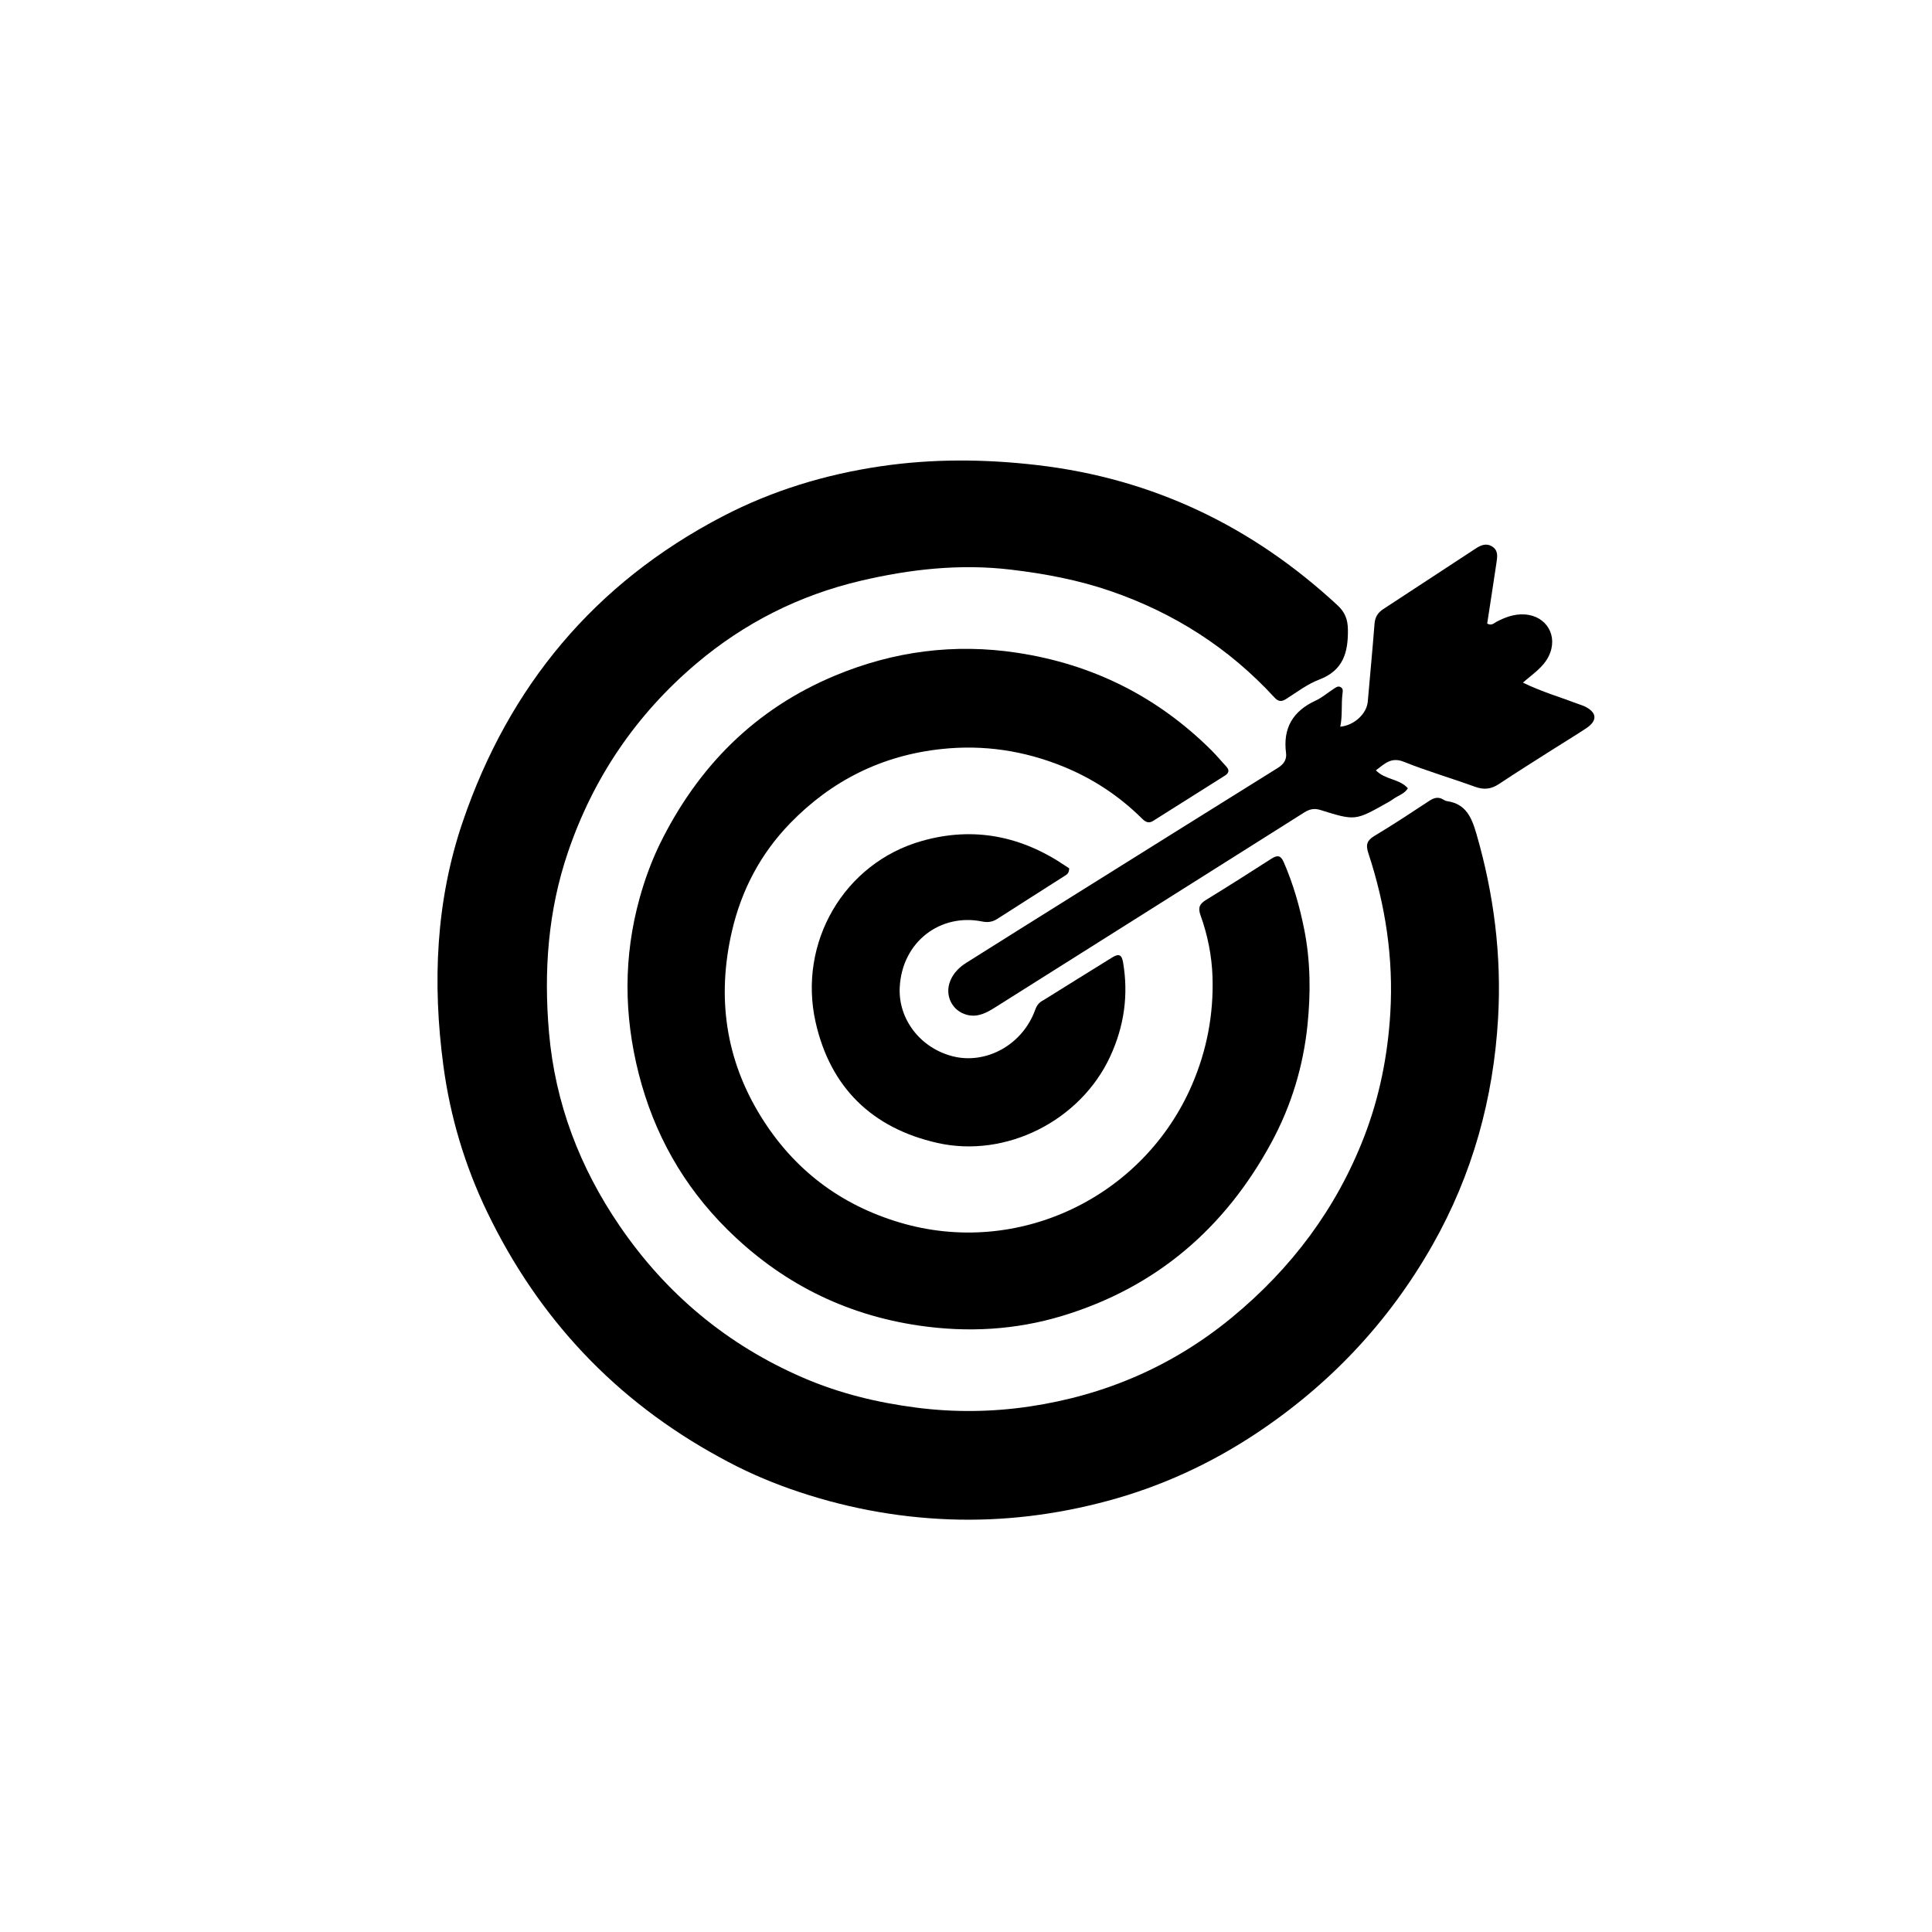
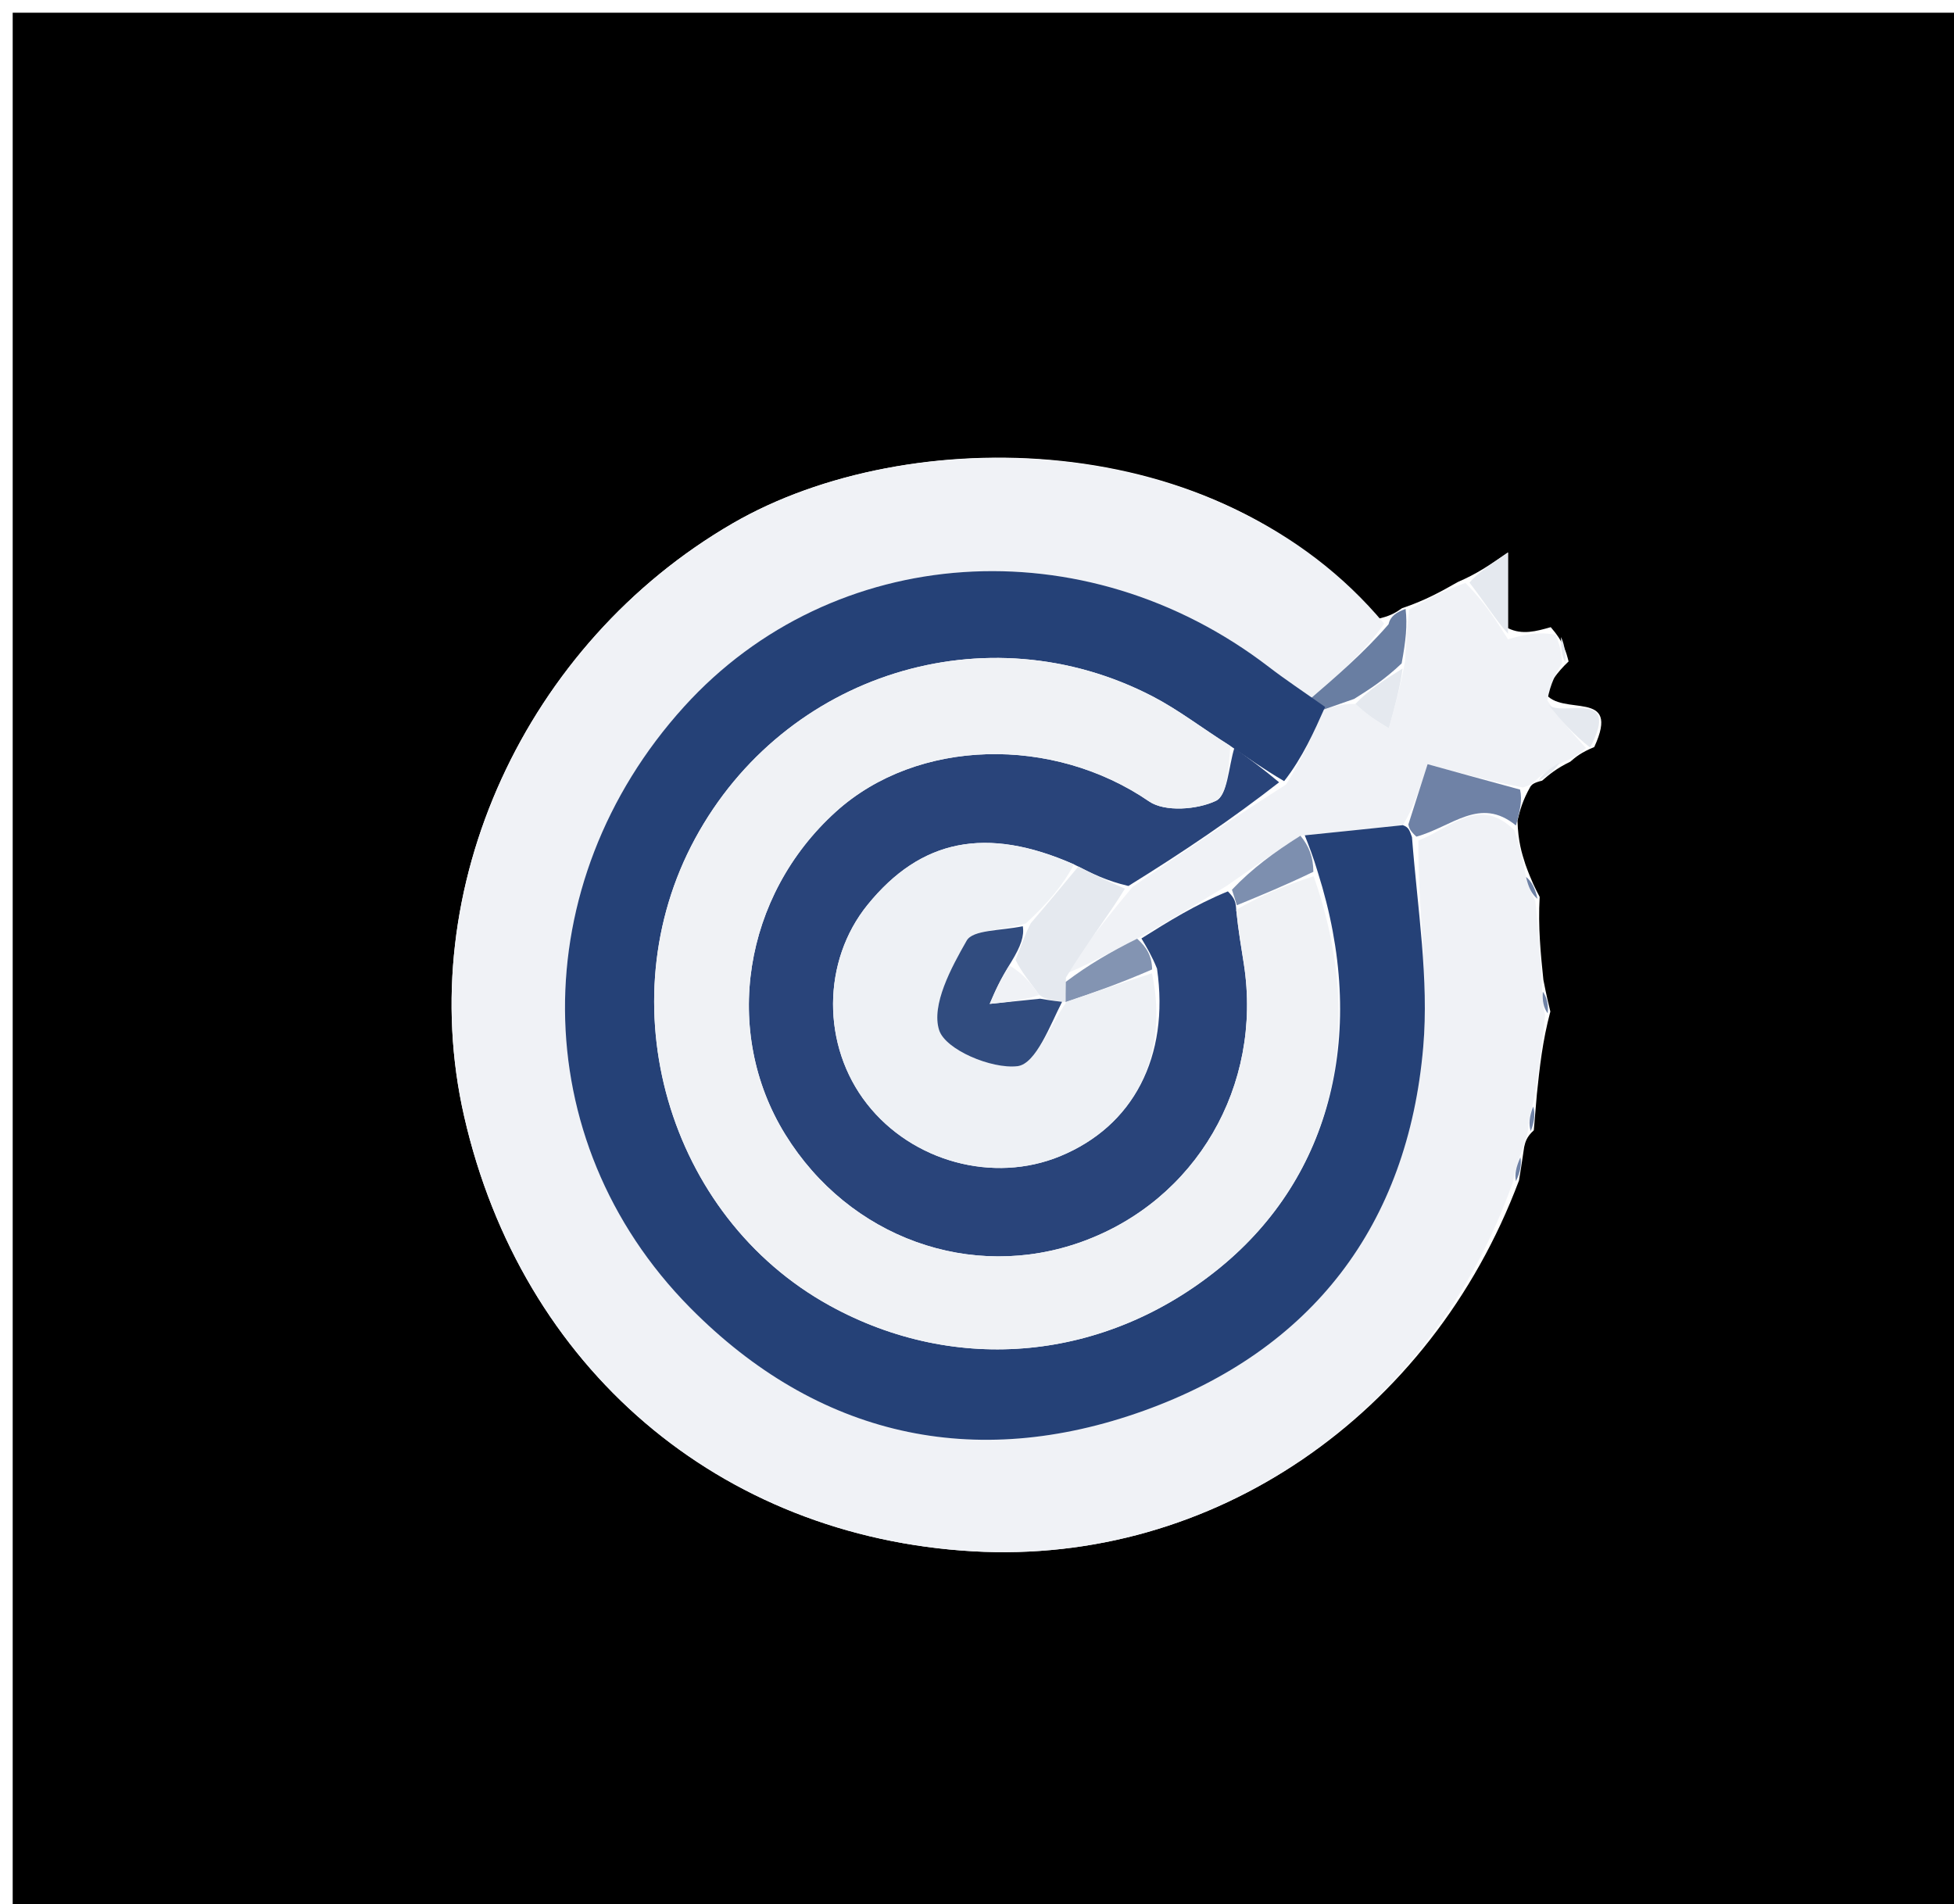
- <svg xmlns="http://www.w3.org/2000/svg" version="1.1" id="Layer_1" x="0px" y="0px" width="100%" viewBox="0 0 1024 1024" enable-background="new 0 0 1024 1024" xml:space="preserve">
-   <path fill="#000000" opacity="1" stroke="none" d=" M381.589,772.474   C326.193,742.334 285.398,698.771 258.232,642.444   C246.379,617.866 238.609,591.866 234.998,564.833   C229.152,521.074 230.947,477.565 245.246,435.584   C269.711,363.754 315.115,309.113 382.806,273.799   C409.151,260.055 437.271,251.501 466.598,247.161   C494.233,243.072 521.888,243.264 549.719,246.506   C611.12,253.659 663.746,278.983 708.874,320.776   C712.873,324.48 714.348,328.253 714.419,333.783   C714.574,345.905 711.906,355.377 699.191,360.202   C692.903,362.588 687.32,366.901 681.55,370.55   C679.079,372.114 677.415,371.775 675.51,369.701   C651.454,343.512 622.371,324.931 588.862,313.362   C571.684,307.431 553.943,304.077 535.809,301.923   C508.723,298.706 482.225,301.698 456.092,307.848   C423.7,315.472 394.519,330.149 369.015,351.76   C337.112,378.793 314.465,412.203 301.017,451.723   C290.458,482.75 288.146,514.678 290.983,547.256   C294.259,584.863 307.291,618.781 328.38,649.691   C353.016,685.799 385.448,712.821 425.619,730.201   C444.776,738.49 464.861,743.384 485.65,746.069   C505.85,748.678 525.933,748.415 545.877,745.438   C585.702,739.493 621.574,724.096 652.825,698.376   C684.47,672.329 708.353,640.578 723.115,602.265   C731.176,581.341 735.514,559.53 736.881,537.124   C738.656,508.022 734.34,479.744 725.243,452.176   C723.729,447.587 724.582,445.387 728.595,442.976   C738.444,437.058 748.049,430.725 757.65,424.404   C760.15,422.758 762.409,422.213 765.029,423.808   C765.593,424.152 766.221,424.51 766.856,424.6   C776.919,426.029 779.976,433.141 782.522,441.91   C791.803,473.875 795.918,506.411 794.021,539.574   C791.581,582.231 780.438,622.526 759.279,659.829   C735.996,700.878 704.446,734.256 665.103,760.208   C641.042,776.079 615.116,787.941 587.203,795.465   C559.679,802.884 531.701,806.342 503.258,805.29   C474.322,804.219 446.15,798.779 418.788,789.143   C406.027,784.649 393.732,779.206 381.589,772.474  z" />
-   <path fill="#000000" opacity="1" stroke="none" d=" M349.57,447.659   C369.868,406.224 400.301,375.67 442.763,358.011   C473.657,345.163 505.795,340.92 539.133,345.982   C579.167,352.06 613.467,369.218 642.137,397.726   C644.849,400.423 647.271,403.411 649.898,406.197   C651.756,408.167 651.363,409.747 649.242,411.087   C636.565,419.091 623.868,427.064 611.2,435.082   C608.639,436.703 606.955,435.51 605.13,433.707   C593.004,421.729 578.999,412.526 563.217,406.155   C542.661,397.857 521.426,394.635 499.202,396.98   C467.515,400.323 440.792,413.699 418.836,436.293   C403.251,452.332 393.006,471.607 387.932,493.604   C379.883,528.503 384.482,561.435 403.37,591.902   C420.637,619.754 445.174,638.471 476.727,647.908   C539.478,666.677 605.963,634.658 631.721,575.113   C639.633,556.82 643.293,537.615 642.654,517.74   C642.295,506.579 640.068,495.576 636.283,485.045   C634.832,481.008 635.877,479.03 639.235,476.967   C650.871,469.818 662.418,462.521 673.894,455.118   C677.036,453.091 678.836,453.351 680.387,456.911   C685.395,468.403 688.828,480.357 691.27,492.62   C694.617,509.425 694.729,526.459 692.995,543.328   C690.75,565.17 684.416,586.073 673.929,605.459   C649.338,650.918 612.834,682.345 563.115,697.414   C538.286,704.94 512.884,706.366 487.066,702.586   C447.419,696.78 413.589,679.55 385.351,651.501   C362.196,628.501 346.649,600.951 338.561,569.191   C330.631,538.052 330.416,507.012 339.014,476.03   C341.681,466.422 345.067,457.019 349.57,447.659  z" />
-   <path fill="#000000" opacity="1" stroke="none" d=" M837.429,373.453   C838.413,373.821 839.061,374.002 839.661,374.284   C846.445,377.475 846.918,381.883 840.743,385.987   C834.781,389.95 828.63,393.629 822.591,397.477   C813.18,403.474 803.722,409.4 794.431,415.576   C790.312,418.313 786.437,418.705 781.75,416.994   C769.25,412.432 756.42,408.729 744.088,403.772   C737.365,401.07 733.935,404.766 729.265,408.289   C734.085,413.352 741.736,412.696 746.208,417.81   C744.228,420.934 740.915,421.658 738.458,423.509   C737.4,424.308 736.214,424.947 735.053,425.6   C718.357,434.979 718.32,435.091 699.969,429.346   C696.515,428.264 694.062,428.857 691.185,430.674   C636.694,465.097 582.147,499.433 527.632,533.819   C523.037,536.717 518.401,539.32 512.705,537.932   C504.667,535.974 500.515,527.566 503.659,519.87   C505.373,515.675 508.438,512.646 512.154,510.303   C530.47,498.755 548.823,487.266 567.18,475.783   C603.89,452.819 640.597,429.851 677.353,406.96   C680.399,405.063 682.081,402.56 681.634,399.154   C679.892,385.887 685.276,376.886 697.308,371.332   C700.745,369.746 703.714,367.156 706.928,365.074   C708.023,364.365 709.185,363.4 710.588,364.199   C712.028,365.018 711.697,366.462 711.535,367.783   C710.83,373.544 711.614,379.353 710.361,385.175   C717.882,384.447 724.405,378.206 724.947,371.886   C726.128,358.127 727.463,344.38 728.528,330.613   C728.801,327.087 730.277,324.717 733.132,322.853   C749.446,312.198 765.728,301.49 782.027,290.812   C784.774,289.013 787.67,287.666 790.858,289.653   C794.202,291.738 793.631,295.069 793.166,298.21   C791.564,309.019 789.879,319.816 788.243,330.509   C790.572,331.804 791.798,330.283 793.163,329.566   C797.793,327.137 802.532,325.372 807.924,325.655   C819.735,326.274 826.092,337.19 820.838,347.811   C817.914,353.721 812.484,357.143 807.179,361.812   C817.135,366.672 827.264,369.597 837.429,373.453  z" />
-   <path fill="#000000" opacity="1" stroke="none" d=" M553.09,530.1   C565.415,522.416 577.422,514.918 589.465,507.479   C593.045,505.267 594.566,506.031 595.24,509.985   C598.203,527.352 595.825,543.93 588.437,559.929   C572.734,593.934 533.301,614.015 496.815,605.77   C462.151,597.937 440.059,576.336 432.283,541.76   C422.87,499.903 447.067,457.424 488.763,445.675   C516.138,437.961 541.421,443.108 564.755,458.962   C565.578,459.521 566.427,460.043 566.673,460.201   C566.715,462.786 565.488,463.485 564.398,464.181   C552.47,471.803 540.501,479.36 528.6,487.021   C526.043,488.667 523.535,489.017 520.56,488.413   C498.572,483.948 478.063,498.978 476.867,523.424   C476.056,540.022 487.676,555.545 505.167,559.903   C522.321,564.177 541.859,554.186 548.729,535.091   C549.513,532.913 550.695,531.278 553.09,530.1  z" />
+ <svg xmlns="http://www.w3.org/2000/svg" version="1.1" id="Layer_1" x="0px" y="0px" width="100%" viewBox="0 0 154 150" enable-background="new 0 0 154 150" xml:space="preserve">
+   <path fill="#000000" opacity="1" stroke="none" d=" M107,151   C71.333,151 36.167,151 1,151   C1,101 1,51 1,1   C52.333,1 103.667,1 155,1   C155,51 155,101 155,151   C139.167,151 123.333,151 107,151  M110.498,47.933   C110.034,48.256 109.571,48.58 108.419,48.806   C96.156,33.63 71.588,33.231 57.761,41.237   C41.448,50.681 32.478,70.016 36.579,87.975   C41.108,107.808 56.692,121.125 76.702,122.262   C95.583,123.334 112.747,111.584 119.715,93.04   C119.827,92.36 119.939,91.68 120.124,90.394   C120.217,89.997 120.31,89.6 120.884,89.08   C120.945,88.387 121.006,87.695 121.126,86.214   C121.343,84.147 121.56,82.079 122.187,79.72   C122.044,79.144 121.901,78.569 121.638,77.225   C121.425,75.15 121.213,73.075 121.344,70.685   C121.018,70.06 120.691,69.435 120.22,68.122   C119.934,67.231 119.648,66.34 119.596,64.671   C119.791,63.885 119.986,63.099 120.625,61.98   C120.741,61.835 120.857,61.691 121.538,61.525   C122.097,61.045 122.655,60.565 123.761,60.028   C124.173,59.671 124.585,59.314 125.648,58.875   C127.807,54.184 123.051,56.572 121.744,54.586   C122.199,53.815 122.655,53.044 123.625,52.128   C123.424,51.352 123.223,50.575 122.218,49.429   C121.094,49.747 119.971,50.065 118.849,49.507   C118.849,47.781 118.849,46.055 118.849,43.54   C117.282,44.614 116.403,45.217 114.892,45.871   C113.614,46.596 112.336,47.321 110.498,47.933  z" />
+   <path fill="#F0F2F6" opacity="1" stroke="none" d=" M120.403,89.204   C120.31,89.6 120.217,89.997 119.861,90.903   C119.479,91.989 119.36,92.566 119.241,93.142   C112.747,111.584 95.583,123.334 76.702,122.262   C56.692,121.125 41.108,107.808 36.579,87.975   C32.478,70.016 41.448,50.681 57.761,41.237   C71.588,33.231 96.156,33.63 109.09,49.151   C107.506,51.434 105.251,53.37 102.997,55.307   C103.211,55.591 103.426,55.875 103.64,56.159   C104.668,55.8 105.697,55.441 106.824,55.474   C107.768,56.374 108.613,56.883 109.458,57.392   C109.91,55.766 110.361,54.141 110.739,52.115   C110.797,50.492 110.927,49.269 111.057,48.047   C112.336,47.321 113.614,46.596 115.497,45.941   C117.016,47.469 117.932,48.926 118.847,50.384   C119.971,50.065 121.094,49.747 122.62,50.027   C123.051,51.174 123.081,51.723 123.11,52.272   C122.655,53.044 122.199,53.815 121.947,55.207   C123.099,56.871 124.048,57.914 124.996,58.957   C124.585,59.314 124.173,59.671 123.194,60.066   C122.076,60.585 121.524,61.066 120.973,61.547   C120.857,61.691 120.741,61.835 120.025,62.063   C116.942,61.457 114.46,60.767 112.513,60.226   C111.893,62.171 111.445,63.573 110.565,65.033   C107.699,65.337 105.265,65.585 102.492,65.864   C100.42,67.168 98.687,68.441 96.633,69.845   C94.194,71.304 92.076,72.632 89.619,73.979   C87.526,75.02 85.772,76.041 84.024,76.724   C85.688,74.286 87.347,72.186 89.281,69.876   C93.36,67.083 97.164,64.5 101.365,61.825   C102.666,59.698 103.57,57.662 104.435,55.715   C102.706,54.49 101.324,53.579 100.015,52.573   C85.48,41.404 65.644,42.743 53.908,55.7   C41.342,69.574 41.308,89.815 54.378,103.051   C64.394,113.195 76.751,116.002 90.165,111.176   C103.385,106.419 110.96,96.577 112.169,82.508   C112.629,77.162 111.725,71.699 111.787,66.25   C114.458,65.159 116.638,62.729 119.362,65.449   C119.648,66.34 119.934,67.231 120.201,68.768   C120.455,69.943 120.727,70.472 121,71   C121.213,73.075 121.425,75.15 121.531,77.772   C121.542,78.883 121.66,79.448 121.777,80.012   C121.56,82.079 121.343,84.147 120.86,86.811   C120.531,88.006 120.467,88.605 120.403,89.204  z" />
+   <path fill="#6F82A6" opacity="1" stroke="none" d=" M110.998,64.976   C111.445,63.573 111.893,62.171 112.513,60.226   C114.46,60.767 116.942,61.457 119.802,62.23   C119.986,63.099 119.791,63.885 119.479,65.06   C116.638,62.729 114.458,65.159 111.628,65.938   C111.081,65.435 111.039,65.206 110.998,64.976  z" />
+   <path fill="#697EA2" opacity="1" stroke="none" d=" M106.725,55.082   C105.697,55.441 104.668,55.8 103.64,56.159   C103.426,55.875 103.211,55.591 102.997,55.307   C105.251,53.37 107.506,51.434 109.434,49.201   C109.571,48.58 110.034,48.256 110.778,47.99   C110.927,49.269 110.797,50.492 110.467,52.285   C109.087,53.598 107.906,54.34 106.725,55.082  z" />
+   <path fill="#E5E9EF" opacity="1" stroke="none" d=" M118.848,49.945   C117.932,48.926 117.016,47.469 115.812,45.916   C116.403,45.217 117.282,44.614 118.849,43.54   C118.849,46.055 118.849,47.781 118.848,49.945  z" />
+   <path fill="#E5E9EF" opacity="1" stroke="none" d=" M125.322,58.916   C124.048,57.914 123.099,56.871 122.039,55.534   C123.051,56.572 127.807,54.184 125.322,58.916  z" />
+   <path fill="#E5E9EF" opacity="1" stroke="none" d=" M121.255,61.536   C121.524,61.066 122.076,60.585 122.921,60.095   C122.655,60.565 122.097,61.045 121.255,61.536  z" />
+   <path fill="#6F82A6" opacity="1" stroke="none" d=" M121.172,70.843   C120.727,70.472 120.455,69.943 120.273,69.112   C120.691,69.435 121.018,70.06 121.172,70.843  z" />
+   <path fill="#E5E9EF" opacity="1" stroke="none" d=" M123.368,52.2   C123.081,51.723 123.051,51.174 123.022,50.211   C123.223,50.575 123.424,51.352 123.368,52.2  z" />
+   <path fill="#6F82A6" opacity="1" stroke="none" d=" M121.982,79.866   C121.66,79.448 121.542,78.883 121.592,78.156   C121.901,78.569 122.044,79.144 121.982,79.866  z" />
+   <path fill="#6F82A6" opacity="1" stroke="none" d=" M120.644,89.142   C120.467,88.605 120.531,88.006 120.831,87.205   C121.006,87.695 120.945,88.387 120.644,89.142  z" />
+   <path fill="#6F82A6" opacity="1" stroke="none" d=" M119.478,93.091   C119.36,92.566 119.479,91.989 119.825,91.207   C119.939,91.68 119.827,92.36 119.478,93.091  z" />
+   <path fill="#254177" opacity="1" stroke="none" d=" M110.565,65.033   C111.039,65.206 111.081,65.435 111.282,65.977   C111.725,71.699 112.629,77.162 112.169,82.508   C110.96,96.577 103.385,106.419 90.165,111.176   C76.751,116.002 64.394,113.195 54.378,103.051   C41.308,89.815 41.342,69.574 53.908,55.7   C65.644,42.743 85.48,41.404 100.015,52.573   C101.324,53.579 102.706,54.49 104.435,55.715   C103.57,57.662 102.666,59.698 101.207,61.563   C99.529,60.578 98.407,59.763 96.972,58.794   C94.721,57.376 92.873,55.936 90.827,54.877   C77.739,48.099 61.83,53.085 54.779,66.1   C47.763,79.052 52.603,95.845 65.384,102.892   C75.375,108.4 87.149,107.259 96.146,99.909   C104.97,92.7 107.839,81.285 103.865,68.76   C103.506,67.549 103.169,66.691 102.831,65.833   C105.265,65.585 107.699,65.337 110.565,65.033  z" />
+   <path fill="#29447A" opacity="1" stroke="none" d=" M97.284,58.948   C98.407,59.763 99.529,60.578 100.81,61.654   C97.164,64.5 93.36,67.083 88.933,69.825   C87.202,69.42 86.094,68.856 84.638,68.122   C77.711,65.07 72.565,66.152 68.387,71.295   C64.768,75.749 64.742,82.416 68.326,86.994   C71.897,91.556 78.285,93.29 83.545,91.125   C89.314,88.75 92.187,83.298 91.188,76.338   C90.786,75.342 90.372,74.651 89.959,73.96   C92.076,72.632 94.194,71.304 96.772,70.251   C97.313,70.798 97.394,71.072 97.429,71.704   C97.6,73.373 97.832,74.682 98.035,75.995   C99.514,85.589 94.257,94.605 85.296,97.854   C76.547,101.026 66.927,97.557 61.891,89.413   C56.882,81.315 58.564,70.585 65.877,63.974   C72.31,58.159 83.001,57.972 90.565,63.161   C91.8,64.008 94.352,63.816 95.826,63.116   C96.761,62.672 96.828,60.401 97.284,58.948  z" />
+   <path fill="#E5E9EF" opacity="1" stroke="none" d=" M84.986,68.292   C86.094,68.856 87.202,69.42 88.658,70.035   C87.347,72.186 85.688,74.286 84.005,77.044   C83.983,78.129 83.985,78.556 83.999,78.961   C84.011,78.937 84.057,78.963 83.706,78.955   C82.898,78.867 82.44,78.788 81.91,78.416   C81.189,77.4 80.54,76.677 80.04,75.65   C80.461,74.557 80.734,73.768 81.239,72.759   C82.643,71.123 83.814,69.708 84.986,68.292  z" />
+   <path fill="#7D8FAF" opacity="1" stroke="none" d=" M97.476,71.345   C97.394,71.072 97.313,70.798 97.093,70.12   C98.687,68.441 100.42,67.168 102.492,65.864   C103.169,66.691 103.506,67.549 103.509,68.707   C101.275,69.786 99.375,70.565 97.476,71.345  z" />
+   <path fill="#8394B2" opacity="1" stroke="none" d=" M83.988,78.984   C83.985,78.556 83.983,78.129 83.999,77.382   C85.772,76.041 87.526,75.02 89.619,73.979   C90.372,74.651 90.786,75.342 90.802,76.403   C88.265,77.51 86.127,78.247 83.988,78.984  z" />
+   <path fill="#E5E9EF" opacity="1" stroke="none" d=" M106.824,55.474   C107.906,54.34 109.087,53.598 110.54,52.686   C110.361,54.141 109.91,55.766 109.458,57.392   C108.613,56.883 107.768,56.374 106.824,55.474  z" />
+   <path fill="#F0F2F5" opacity="1" stroke="none" d=" M97.429,71.704   C99.375,70.565 101.275,69.786 103.53,69.059   C107.839,81.285 104.97,92.7 96.146,99.909   C87.149,107.259 75.375,108.4 65.384,102.892   C52.603,95.845 47.763,79.052 54.779,66.1   C61.83,53.085 77.739,48.099 90.827,54.877   C92.873,55.936 94.721,57.376 96.972,58.794   C96.828,60.401 96.761,62.672 95.826,63.116   C94.352,63.816 91.8,64.008 90.565,63.161   C83.001,57.972 72.31,58.159 65.877,63.974   C58.564,70.585 56.882,81.315 61.891,89.413   C66.927,97.557 76.547,101.026 85.296,97.854   C94.257,94.605 99.514,85.589 98.035,75.995   C97.832,74.682 97.6,73.373 97.429,71.704  z" />
+   <path fill="#EEF1F5" opacity="1" stroke="none" d=" M83.999,78.961   C86.127,78.247 88.265,77.51 90.79,76.708   C92.187,83.298 89.314,88.75 83.545,91.125   C78.285,93.29 71.897,91.556 68.326,86.994   C64.742,82.416 64.768,75.749 68.387,71.295   C72.565,66.152 77.711,65.07 84.638,68.122   C83.814,69.708 82.643,71.123 80.844,72.779   C78.824,73.361 76.679,73.272 76.187,74.131   C74.95,76.287 73.392,79.207 74.012,81.176   C74.5,82.73 78.148,84.266 80.184,84.028   C81.652,83.857 82.778,80.757 84.057,78.963   C84.057,78.963 84.011,78.937 83.999,78.961  z" />
+   <path fill="#314C7F" opacity="1" stroke="none" d=" M83.706,78.955   C82.778,80.757 81.652,83.857 80.184,84.028   C78.148,84.266 74.5,82.73 74.012,81.176   C73.392,79.207 74.95,76.287 76.187,74.131   C76.679,73.272 78.824,73.361 80.611,72.999   C80.734,73.768 80.461,74.557 79.711,75.794   C78.822,77.2 78.412,78.159 78.001,79.118   C79.328,78.982 80.655,78.845 81.982,78.709   C82.44,78.788 82.898,78.867 83.706,78.955  z" />
+   <path fill="#F0F2F6" opacity="1" stroke="none" d=" M81.91,78.416   C80.655,78.845 79.328,78.982 78.001,79.118   C78.412,78.159 78.822,77.2 79.562,76.098   C80.54,76.677 81.189,77.4 81.91,78.416  z" />
</svg>
